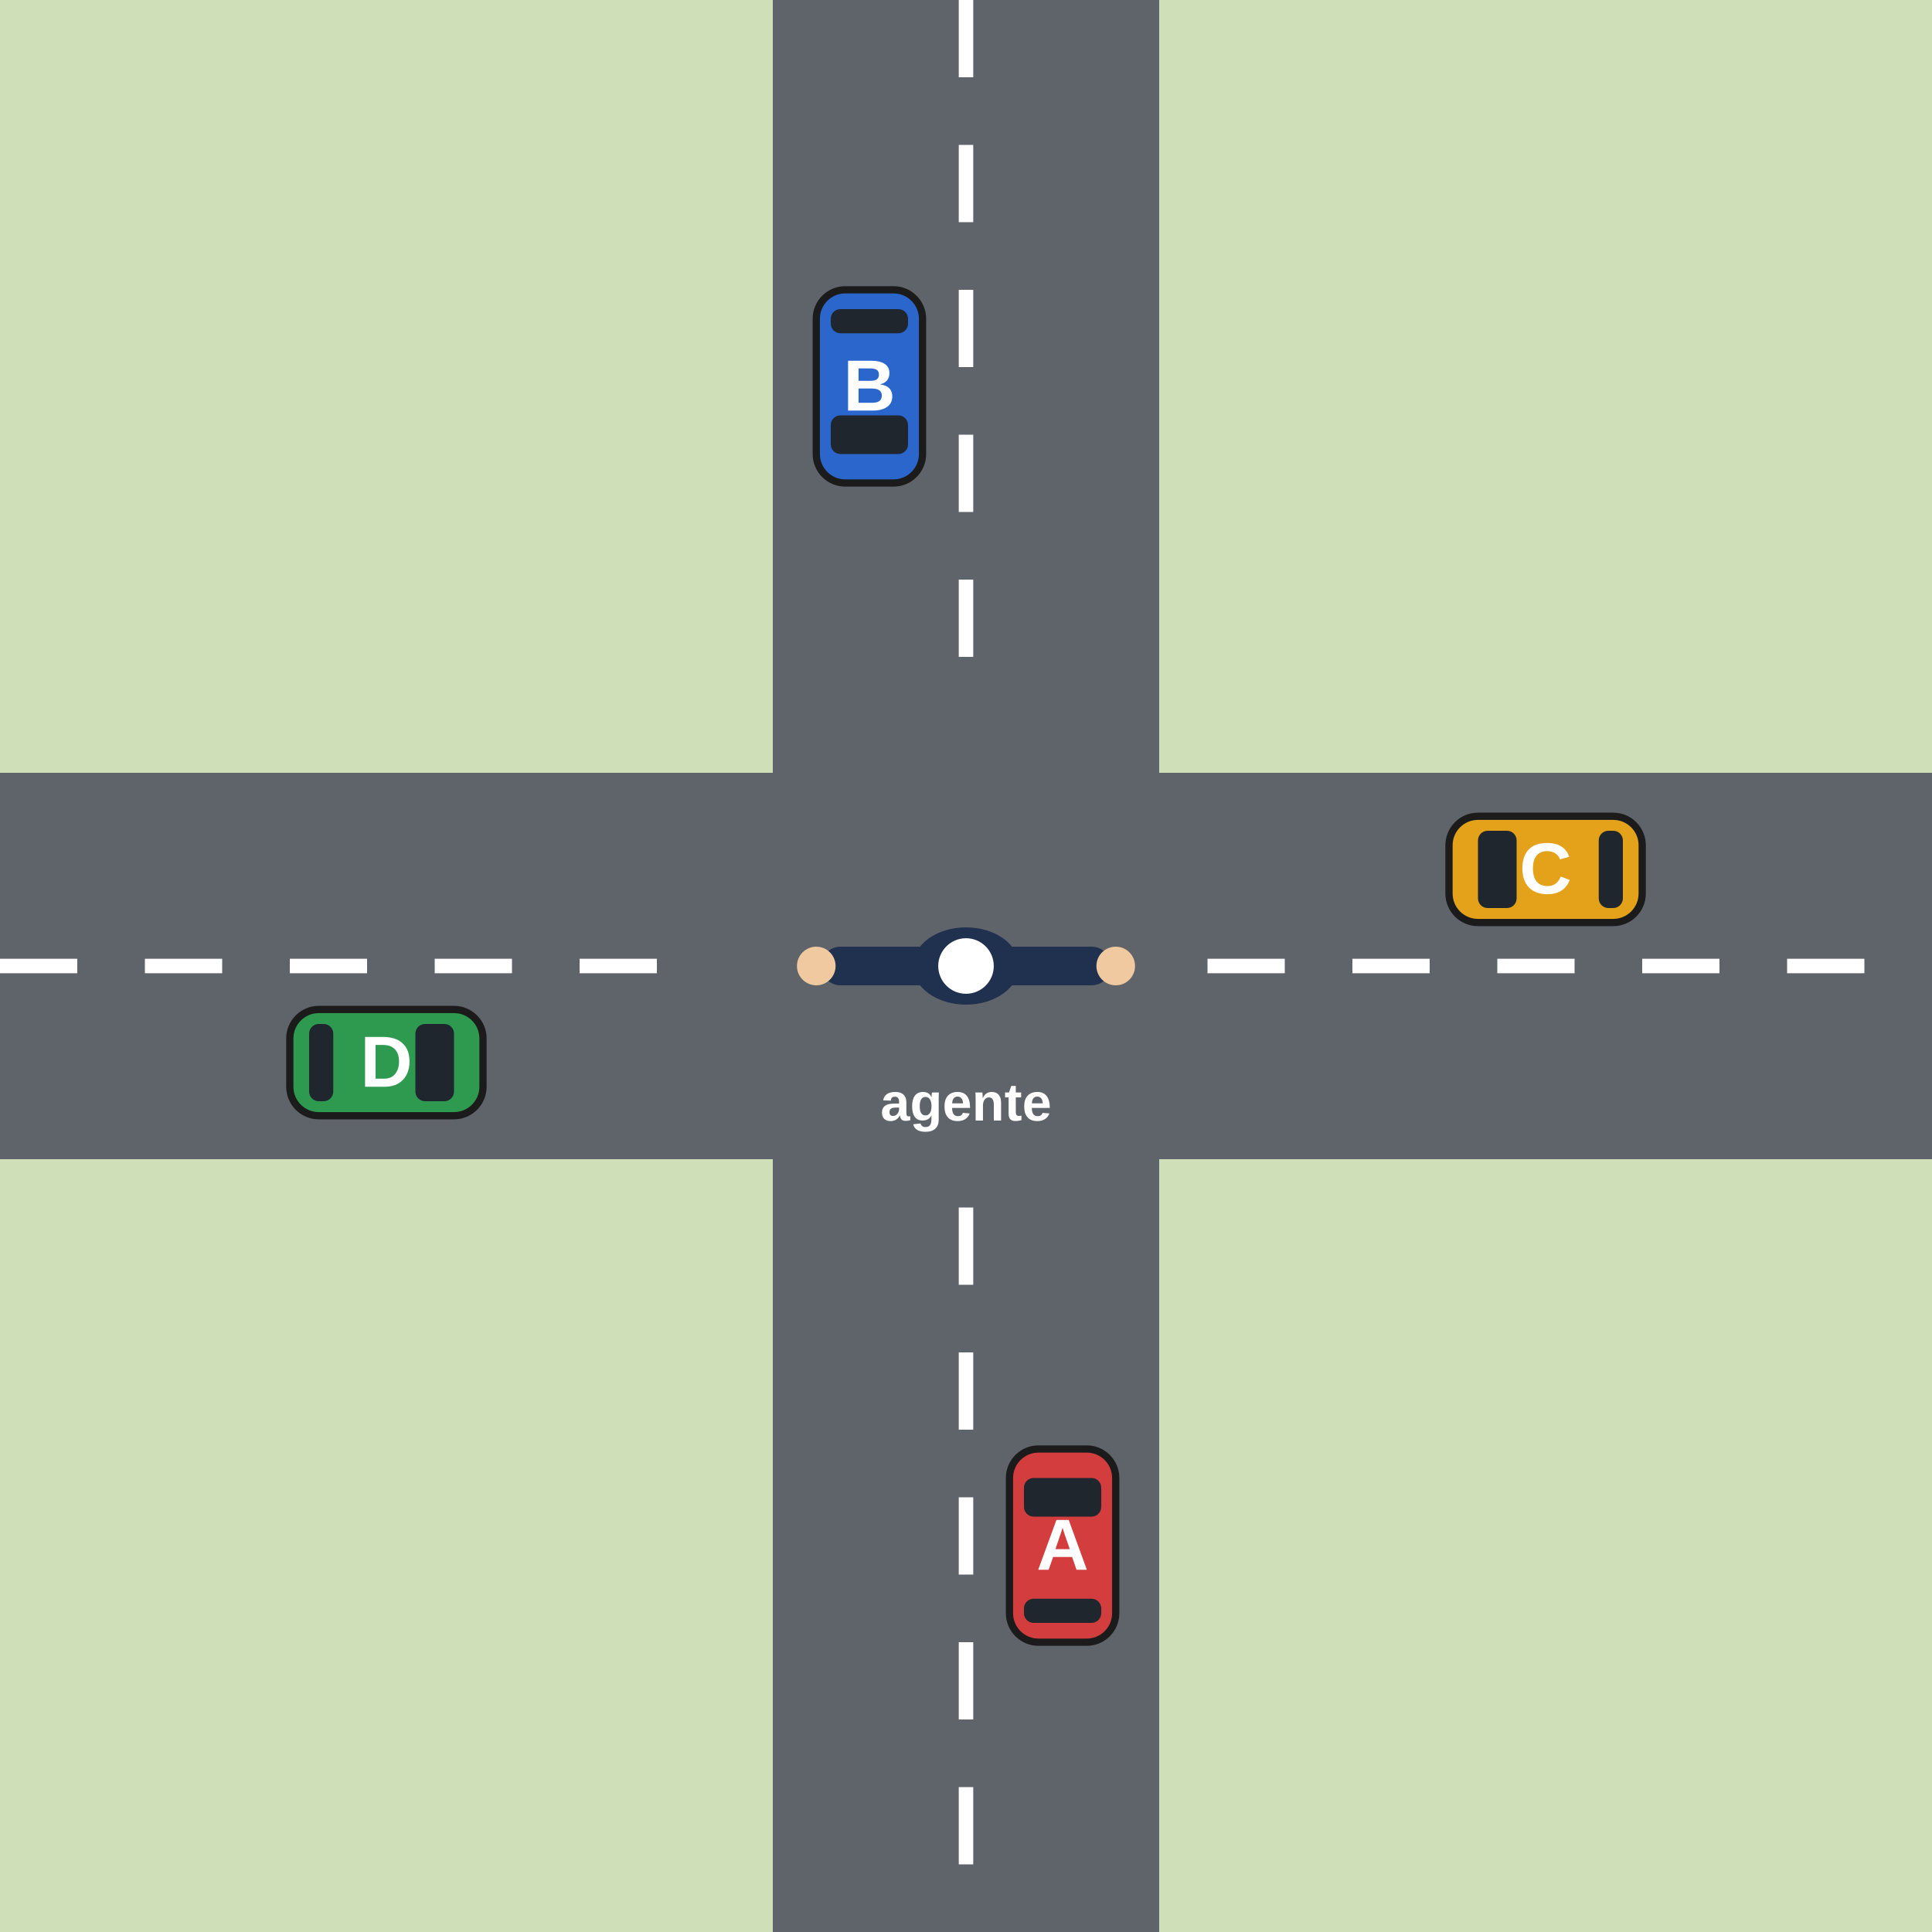
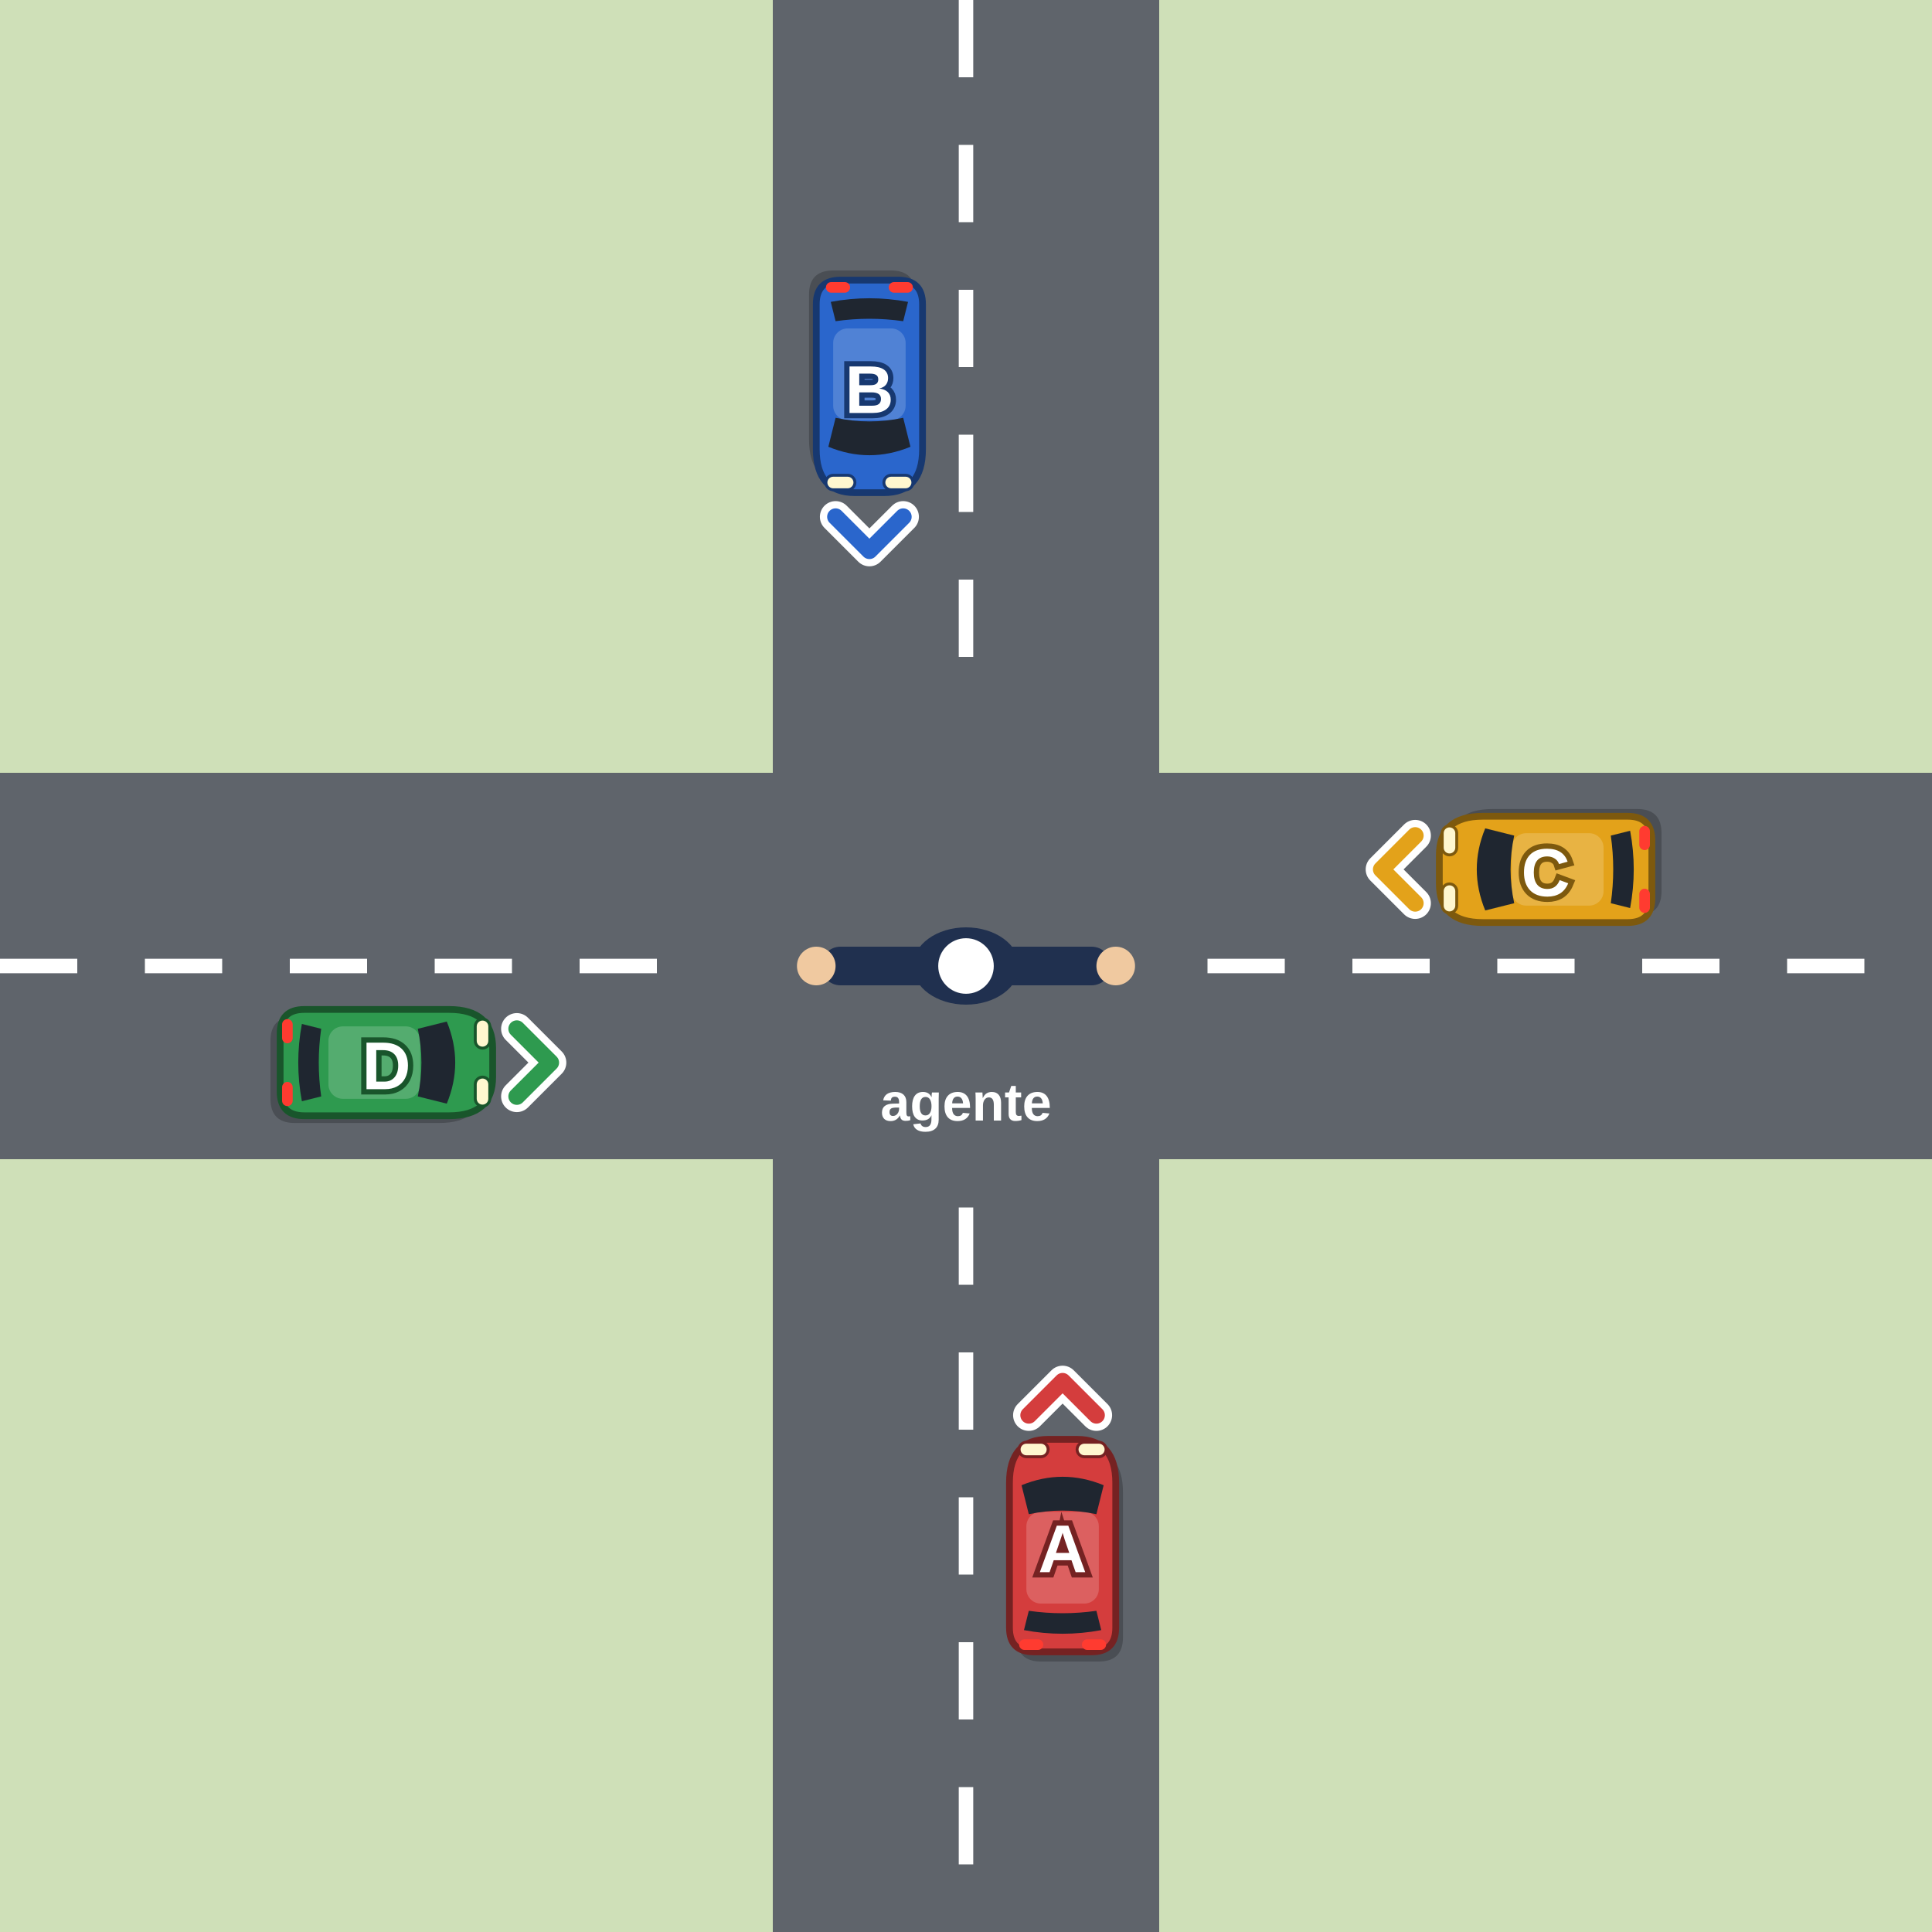
<svg xmlns="http://www.w3.org/2000/svg" viewBox="0 0 400 400" role="img" aria-labelledby="t d">
  <defs>
    <marker id="punta-A" viewBox="0 0 10 10" refX="5" refY="5" markerWidth="4" markerHeight="4" orient="auto-start-reverse">
      <path d="M0,0 L10,5 L0,10 z" fill="#d43d3d" />
    </marker>
    <marker id="punta-B" viewBox="0 0 10 10" refX="5" refY="5" markerWidth="4" markerHeight="4" orient="auto-start-reverse">
      <path d="M0,0 L10,5 L0,10 z" fill="#2a66cc" />
    </marker>
    <marker id="punta-C" viewBox="0 0 10 10" refX="5" refY="5" markerWidth="4" markerHeight="4" orient="auto-start-reverse">
      <path d="M0,0 L10,5 L0,10 z" fill="#e3a21a" />
    </marker>
    <marker id="punta-D" viewBox="0 0 10 10" refX="5" refY="5" markerWidth="4" markerHeight="4" orient="auto-start-reverse">
      <path d="M0,0 L10,5 L0,10 z" fill="#2e9a4f" />
    </marker>
  </defs>
  <rect x="0" y="0" width="400" height="400" fill="#cfe0b8" />
  <rect x="160.0" y="0" width="80" height="400" fill="#5f646b" />
  <rect x="0" y="160.0" width="400" height="80" fill="#5f646b" />
  <line x1="200" y1="0" x2="200" y2="150" stroke="#ffffff" stroke-width="3" stroke-dasharray="16 14" />
  <line x1="0" y1="200" x2="150" y2="200" stroke="#ffffff" stroke-width="3" stroke-dasharray="16 14" />
  <line x1="200" y1="250" x2="200" y2="400" stroke="#ffffff" stroke-width="3" stroke-dasharray="16 14" />
  <line x1="250" y1="200" x2="400" y2="200" stroke="#ffffff" stroke-width="3" stroke-dasharray="16 14" />
  <g transform="translate(220.0 320.0) rotate(0.0)">
-     <rect x="-11.0" y="-20.0" width="22" height="40" rx="6" fill="#d43d3d" stroke="#1b1b1b" stroke-width="1.5" />
-     <rect x="-8.0" y="-14.0" width="16" height="8" rx="2" fill="#20262e" />
-     <rect x="-8.0" y="11.0" width="16" height="5" rx="2" fill="#20262e" />
-     <text x="0" y="5" transform="rotate(0.0)" text-anchor="middle" font-family="Arial, Helvetica, sans-serif" font-weight="bold" font-size="15" fill="#fff">A</text>
+     <path d="M-11.0,-13.0 Q-11.0,-22.0 -3.0,-22.0 L3.0,-22.0 Q11.0,-22.0 11.0,-13.0 L11.0,17.0 Q11.0,22.0 6.0,22.0 L-6.0,22.0 Q-11.0,22.0 -11.0,17.0 Z" transform="translate(1.5 2)" fill="#000" opacity=".22" />
+     <path d="M-11.0,-13.0 Q-11.0,-22.0 -3.0,-22.0 L3.0,-22.0 Q11.0,-22.0 11.0,-13.0 L11.0,17.0 Q11.0,22.0 6.0,22.0 L-6.0,22.0 Q-11.0,22.0 -11.0,17.0 Z" fill="#d43d3d" stroke="#752222" stroke-width="1.4" />
+     <rect x="-7.5" y="-7.0" width="15" height="19" rx="3" fill="#dc6060" />
+     <path d="M-8.5,-12.5 Q0,-16.0 8.5,-12.5 L7.0,-6.5 Q0,-8.0 -7.0,-6.5 Z" fill="#1f2630" />
+     <path d="M-7.0,13.5 Q0,14.5 7.0,13.5 L8.0,17.5 Q0,19.0 -8.0,17.5 Z" fill="#1f2630" />
+     <rect x="-9.0" y="-21.4" width="6" height="3" rx="1.5" fill="#fff7cf" stroke="#752222" stroke-width=".6" />
+     <rect x="3.0" y="-21.4" width="6" height="3" rx="1.5" fill="#fff7cf" stroke="#752222" stroke-width=".6" />
+     <rect x="-9.0" y="19.4" width="5" height="2.2" rx="1.1" fill="#ff3b30" />
+     <rect x="4.0" y="19.4" width="5" height="2.2" rx="1.1" fill="#ff3b30" />
+     <text x="0" y="5.5" transform="translate(0 0.0) rotate(0.0)" text-anchor="middle" font-family="-apple-system, 'Helvetica Neue', Arial, sans-serif" font-weight="800" font-size="14" fill="#fff" stroke="#752222" stroke-width="2.2" paint-order="stroke">A</text>
+     <g class="sentido" data-letra="A" fill="none" stroke-linecap="round" stroke-linejoin="round">
+       <path d="M-7,-27.0 L0,-34.0 L7,-27.0" stroke="#fff" stroke-width="6.5" />
+       <path d="M-7,-27.0 L0,-34.0 L7,-27.0" stroke="#d43d3d" stroke-width="3.5" />
+     </g>
  </g>
  <g transform="translate(180.0 80.0) rotate(180.0)">
-     <rect x="-11.0" y="-20.0" width="22" height="40" rx="6" fill="#2a66cc" stroke="#1b1b1b" stroke-width="1.5" />
-     <rect x="-8.0" y="-14.0" width="16" height="8" rx="2" fill="#20262e" />
-     <rect x="-8.0" y="11.0" width="16" height="5" rx="2" fill="#20262e" />
-     <text x="0" y="5" transform="rotate(-180.0)" text-anchor="middle" font-family="Arial, Helvetica, sans-serif" font-weight="bold" font-size="15" fill="#fff">B</text>
+     <path d="M-11.0,-13.0 Q-11.0,-22.0 -3.0,-22.0 L3.0,-22.0 Q11.0,-22.0 11.0,-13.0 L11.0,17.0 Q11.0,22.0 6.0,22.0 L-6.0,22.0 Q-11.0,22.0 -11.0,17.0 Z" transform="translate(1.5 2)" fill="#000" opacity=".22" />
+     <path d="M-11.0,-13.0 Q-11.0,-22.0 -3.0,-22.0 L3.0,-22.0 Q11.0,-22.0 11.0,-13.0 L11.0,17.0 Q11.0,22.0 6.0,22.0 L-6.0,22.0 Q-11.0,22.0 -11.0,17.0 Z" fill="#2a66cc" stroke="#173870" stroke-width="1.4" />
+     <rect x="-7.5" y="-7.0" width="15" height="19" rx="3" fill="#5082d5" />
+     <path d="M-8.5,-12.5 Q0,-16.0 8.5,-12.5 L7.0,-6.5 Q0,-8.0 -7.0,-6.5 Z" fill="#1f2630" />
+     <path d="M-7.0,13.5 Q0,14.5 7.0,13.5 L8.0,17.5 Q0,19.0 -8.0,17.5 Z" fill="#1f2630" />
+     <rect x="-9.0" y="-21.4" width="6" height="3" rx="1.5" fill="#fff7cf" stroke="#173870" stroke-width=".6" />
+     <rect x="3.0" y="-21.4" width="6" height="3" rx="1.5" fill="#fff7cf" stroke="#173870" stroke-width=".6" />
+     <rect x="-9.0" y="19.4" width="5" height="2.2" rx="1.1" fill="#ff3b30" />
+     <rect x="4.0" y="19.4" width="5" height="2.2" rx="1.1" fill="#ff3b30" />
+     <text x="0" y="5.5" transform="translate(0 0.0) rotate(-180.0)" text-anchor="middle" font-family="-apple-system, 'Helvetica Neue', Arial, sans-serif" font-weight="800" font-size="14" fill="#fff" stroke="#173870" stroke-width="2.2" paint-order="stroke">B</text>
+     <g class="sentido" data-letra="B" fill="none" stroke-linecap="round" stroke-linejoin="round">
+       <path d="M-7,-27.0 L0,-34.0 L7,-27.0" stroke="#fff" stroke-width="6.5" />
+       <path d="M-7,-27.0 L0,-34.0 L7,-27.0" stroke="#2a66cc" stroke-width="3.5" />
+     </g>
  </g>
  <g transform="translate(320.0 180.0) rotate(270.0)">
-     <rect x="-11.0" y="-20.0" width="22" height="40" rx="6" fill="#e3a21a" stroke="#1b1b1b" stroke-width="1.5" />
-     <rect x="-8.0" y="-14.0" width="16" height="8" rx="2" fill="#20262e" />
-     <rect x="-8.0" y="11.0" width="16" height="5" rx="2" fill="#20262e" />
-     <text x="0" y="5" transform="rotate(-270.0)" text-anchor="middle" font-family="Arial, Helvetica, sans-serif" font-weight="bold" font-size="15" fill="#fff">C</text>
+     <path d="M-11.0,-13.0 Q-11.0,-22.0 -3.0,-22.0 L3.0,-22.0 Q11.0,-22.0 11.0,-13.0 L11.0,17.0 Q11.0,22.0 6.0,22.0 L-6.0,22.0 Q-11.0,22.0 -11.0,17.0 Z" transform="translate(1.5 2)" fill="#000" opacity=".22" />
+     <path d="M-11.0,-13.0 Q-11.0,-22.0 -3.0,-22.0 L3.0,-22.0 Q11.0,-22.0 11.0,-13.0 L11.0,17.0 Q11.0,22.0 6.0,22.0 L-6.0,22.0 Q-11.0,22.0 -11.0,17.0 Z" fill="#e3a21a" stroke="#7d590e" stroke-width="1.4" />
+     <rect x="-7.5" y="-7.0" width="15" height="19" rx="3" fill="#e8b343" />
+     <path d="M-8.5,-12.5 Q0,-16.0 8.5,-12.5 L7.0,-6.5 Q0,-8.0 -7.0,-6.5 Z" fill="#1f2630" />
+     <path d="M-7.0,13.5 Q0,14.5 7.0,13.5 L8.0,17.5 Q0,19.0 -8.0,17.5 Z" fill="#1f2630" />
+     <rect x="-9.0" y="-21.4" width="6" height="3" rx="1.5" fill="#fff7cf" stroke="#7d590e" stroke-width=".6" />
+     <rect x="3.0" y="-21.4" width="6" height="3" rx="1.5" fill="#fff7cf" stroke="#7d590e" stroke-width=".6" />
+     <rect x="-9.0" y="19.4" width="5" height="2.2" rx="1.1" fill="#ff3b30" />
+     <rect x="4.0" y="19.4" width="5" height="2.2" rx="1.1" fill="#ff3b30" />
+     <text x="0" y="5.5" transform="translate(0 0.0) rotate(-270.0)" text-anchor="middle" font-family="-apple-system, 'Helvetica Neue', Arial, sans-serif" font-weight="800" font-size="14" fill="#fff" stroke="#7d590e" stroke-width="2.2" paint-order="stroke">C</text>
+     <g class="sentido" data-letra="C" fill="none" stroke-linecap="round" stroke-linejoin="round">
+       <path d="M-7,-27.0 L0,-34.0 L7,-27.0" stroke="#fff" stroke-width="6.5" />
+       <path d="M-7,-27.0 L0,-34.0 L7,-27.0" stroke="#e3a21a" stroke-width="3.5" />
+     </g>
  </g>
  <g transform="translate(80.0 220.0) rotate(90.0)">
-     <rect x="-11.0" y="-20.0" width="22" height="40" rx="6" fill="#2e9a4f" stroke="#1b1b1b" stroke-width="1.5" />
-     <rect x="-8.0" y="-14.0" width="16" height="8" rx="2" fill="#20262e" />
-     <rect x="-8.0" y="11.0" width="16" height="5" rx="2" fill="#20262e" />
-     <text x="0" y="5" transform="rotate(-90.0)" text-anchor="middle" font-family="Arial, Helvetica, sans-serif" font-weight="bold" font-size="15" fill="#fff">D</text>
+     <path d="M-11.0,-13.0 Q-11.0,-22.0 -3.0,-22.0 L3.0,-22.0 Q11.0,-22.0 11.0,-13.0 L11.0,17.0 Q11.0,22.0 6.0,22.0 L-6.0,22.0 Q-11.0,22.0 -11.0,17.0 Z" transform="translate(1.5 2)" fill="#000" opacity=".22" />
+     <path d="M-11.0,-13.0 Q-11.0,-22.0 -3.0,-22.0 L3.0,-22.0 Q11.0,-22.0 11.0,-13.0 L11.0,17.0 Q11.0,22.0 6.0,22.0 L-6.0,22.0 Q-11.0,22.0 -11.0,17.0 Z" fill="#2e9a4f" stroke="#19552b" stroke-width="1.4" />
+     <rect x="-7.5" y="-7.0" width="15" height="19" rx="3" fill="#54ac6f" />
+     <path d="M-8.5,-12.5 Q0,-16.0 8.5,-12.5 L7.0,-6.5 Q0,-8.0 -7.0,-6.5 Z" fill="#1f2630" />
+     <path d="M-7.0,13.5 Q0,14.5 7.0,13.5 L8.0,17.5 Q0,19.0 -8.0,17.5 Z" fill="#1f2630" />
+     <rect x="-9.0" y="-21.4" width="6" height="3" rx="1.5" fill="#fff7cf" stroke="#19552b" stroke-width=".6" />
+     <rect x="3.0" y="-21.4" width="6" height="3" rx="1.5" fill="#fff7cf" stroke="#19552b" stroke-width=".6" />
+     <rect x="-9.0" y="19.4" width="5" height="2.2" rx="1.1" fill="#ff3b30" />
+     <rect x="4.0" y="19.4" width="5" height="2.2" rx="1.1" fill="#ff3b30" />
+     <text x="0" y="5.5" transform="translate(0 0.0) rotate(-90.0)" text-anchor="middle" font-family="-apple-system, 'Helvetica Neue', Arial, sans-serif" font-weight="800" font-size="14" fill="#fff" stroke="#19552b" stroke-width="2.2" paint-order="stroke">D</text>
+     <g class="sentido" data-letra="D" fill="none" stroke-linecap="round" stroke-linejoin="round">
+       <path d="M-7,-27.0 L0,-34.0 L7,-27.0" stroke="#fff" stroke-width="6.5" />
+       <path d="M-7,-27.0 L0,-34.0 L7,-27.0" stroke="#2e9a4f" stroke-width="3.5" />
+     </g>
  </g>
  <g transform="translate(200 200)">
    <rect x="-30" y="-4" width="60" height="8" rx="4" fill="#20304f" />
    <circle cx="-31" cy="0" r="4" fill="#f0c9a0" />
    <circle cx="31" cy="0" r="4" fill="#f0c9a0" />
    <ellipse cx="0" cy="0" rx="11" ry="8" fill="#20304f" />
    <circle cx="0" cy="0" r="6.5" fill="#ffffff" stroke="#20304f" stroke-width="1.5" />
  </g>
  <text x="200" y="232" text-anchor="middle" font-family="Arial, Helvetica, sans-serif" font-size="11" font-weight="bold" fill="#fff">agente</text>
</svg>
